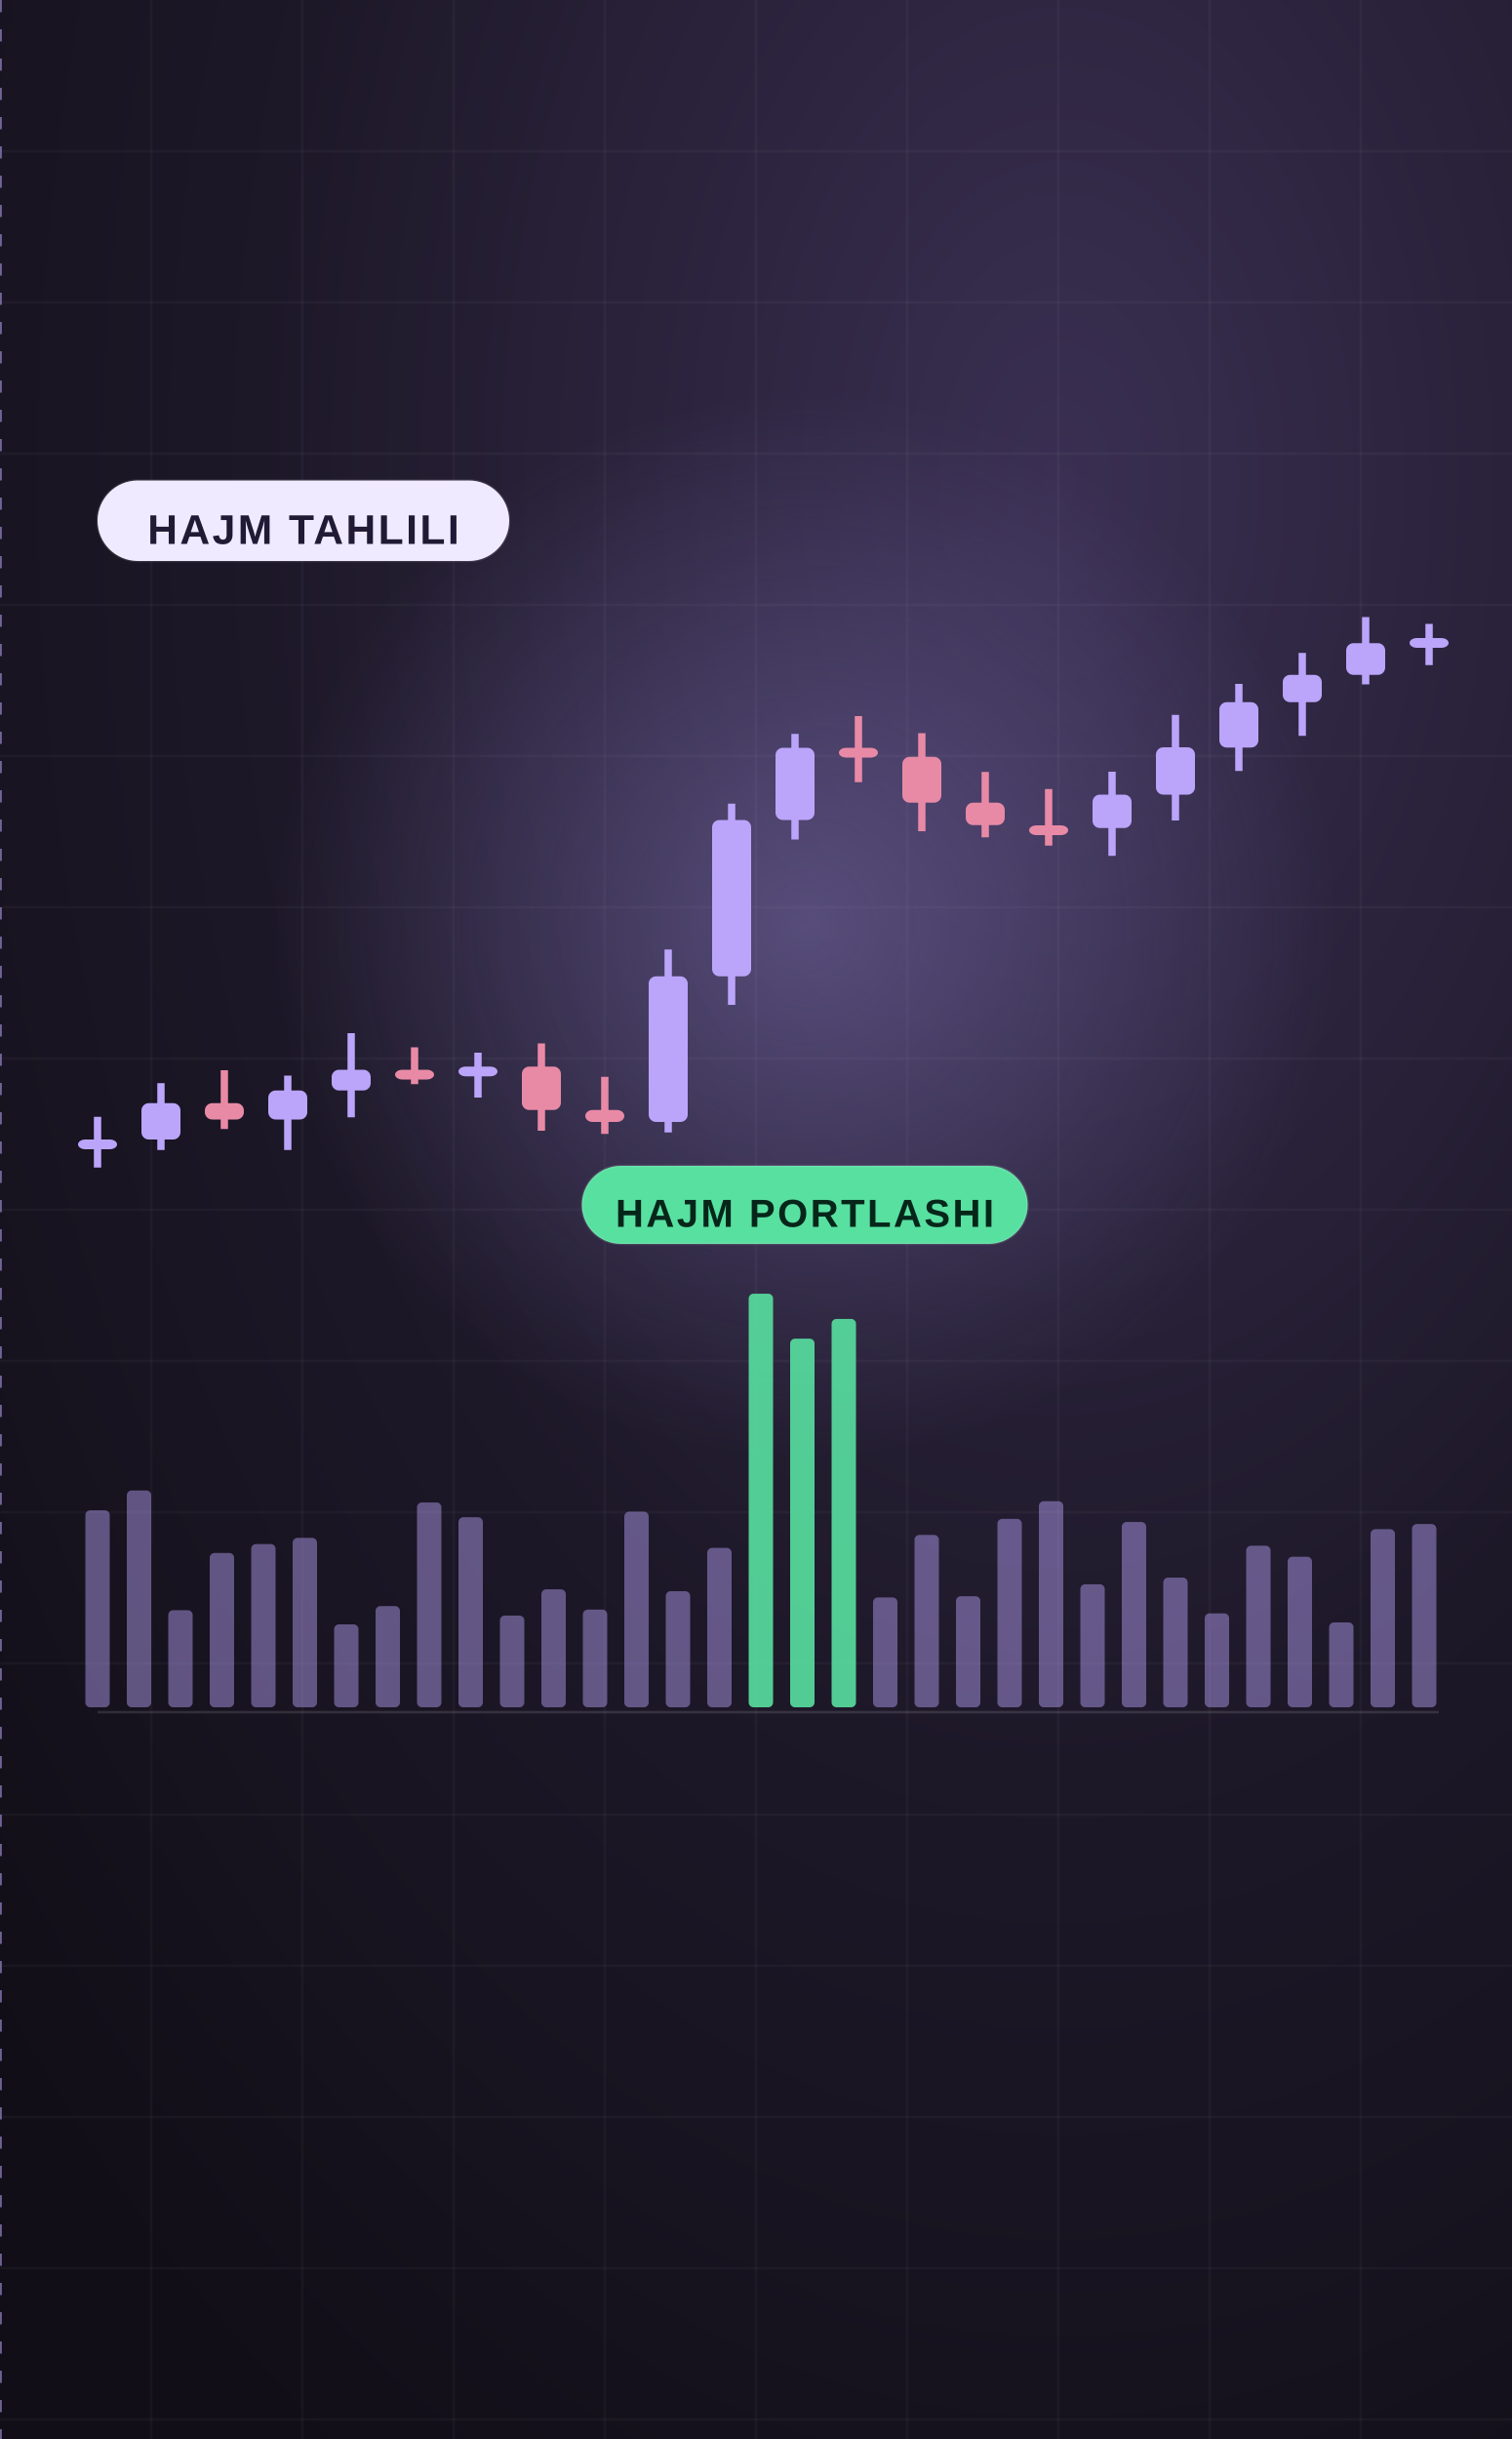
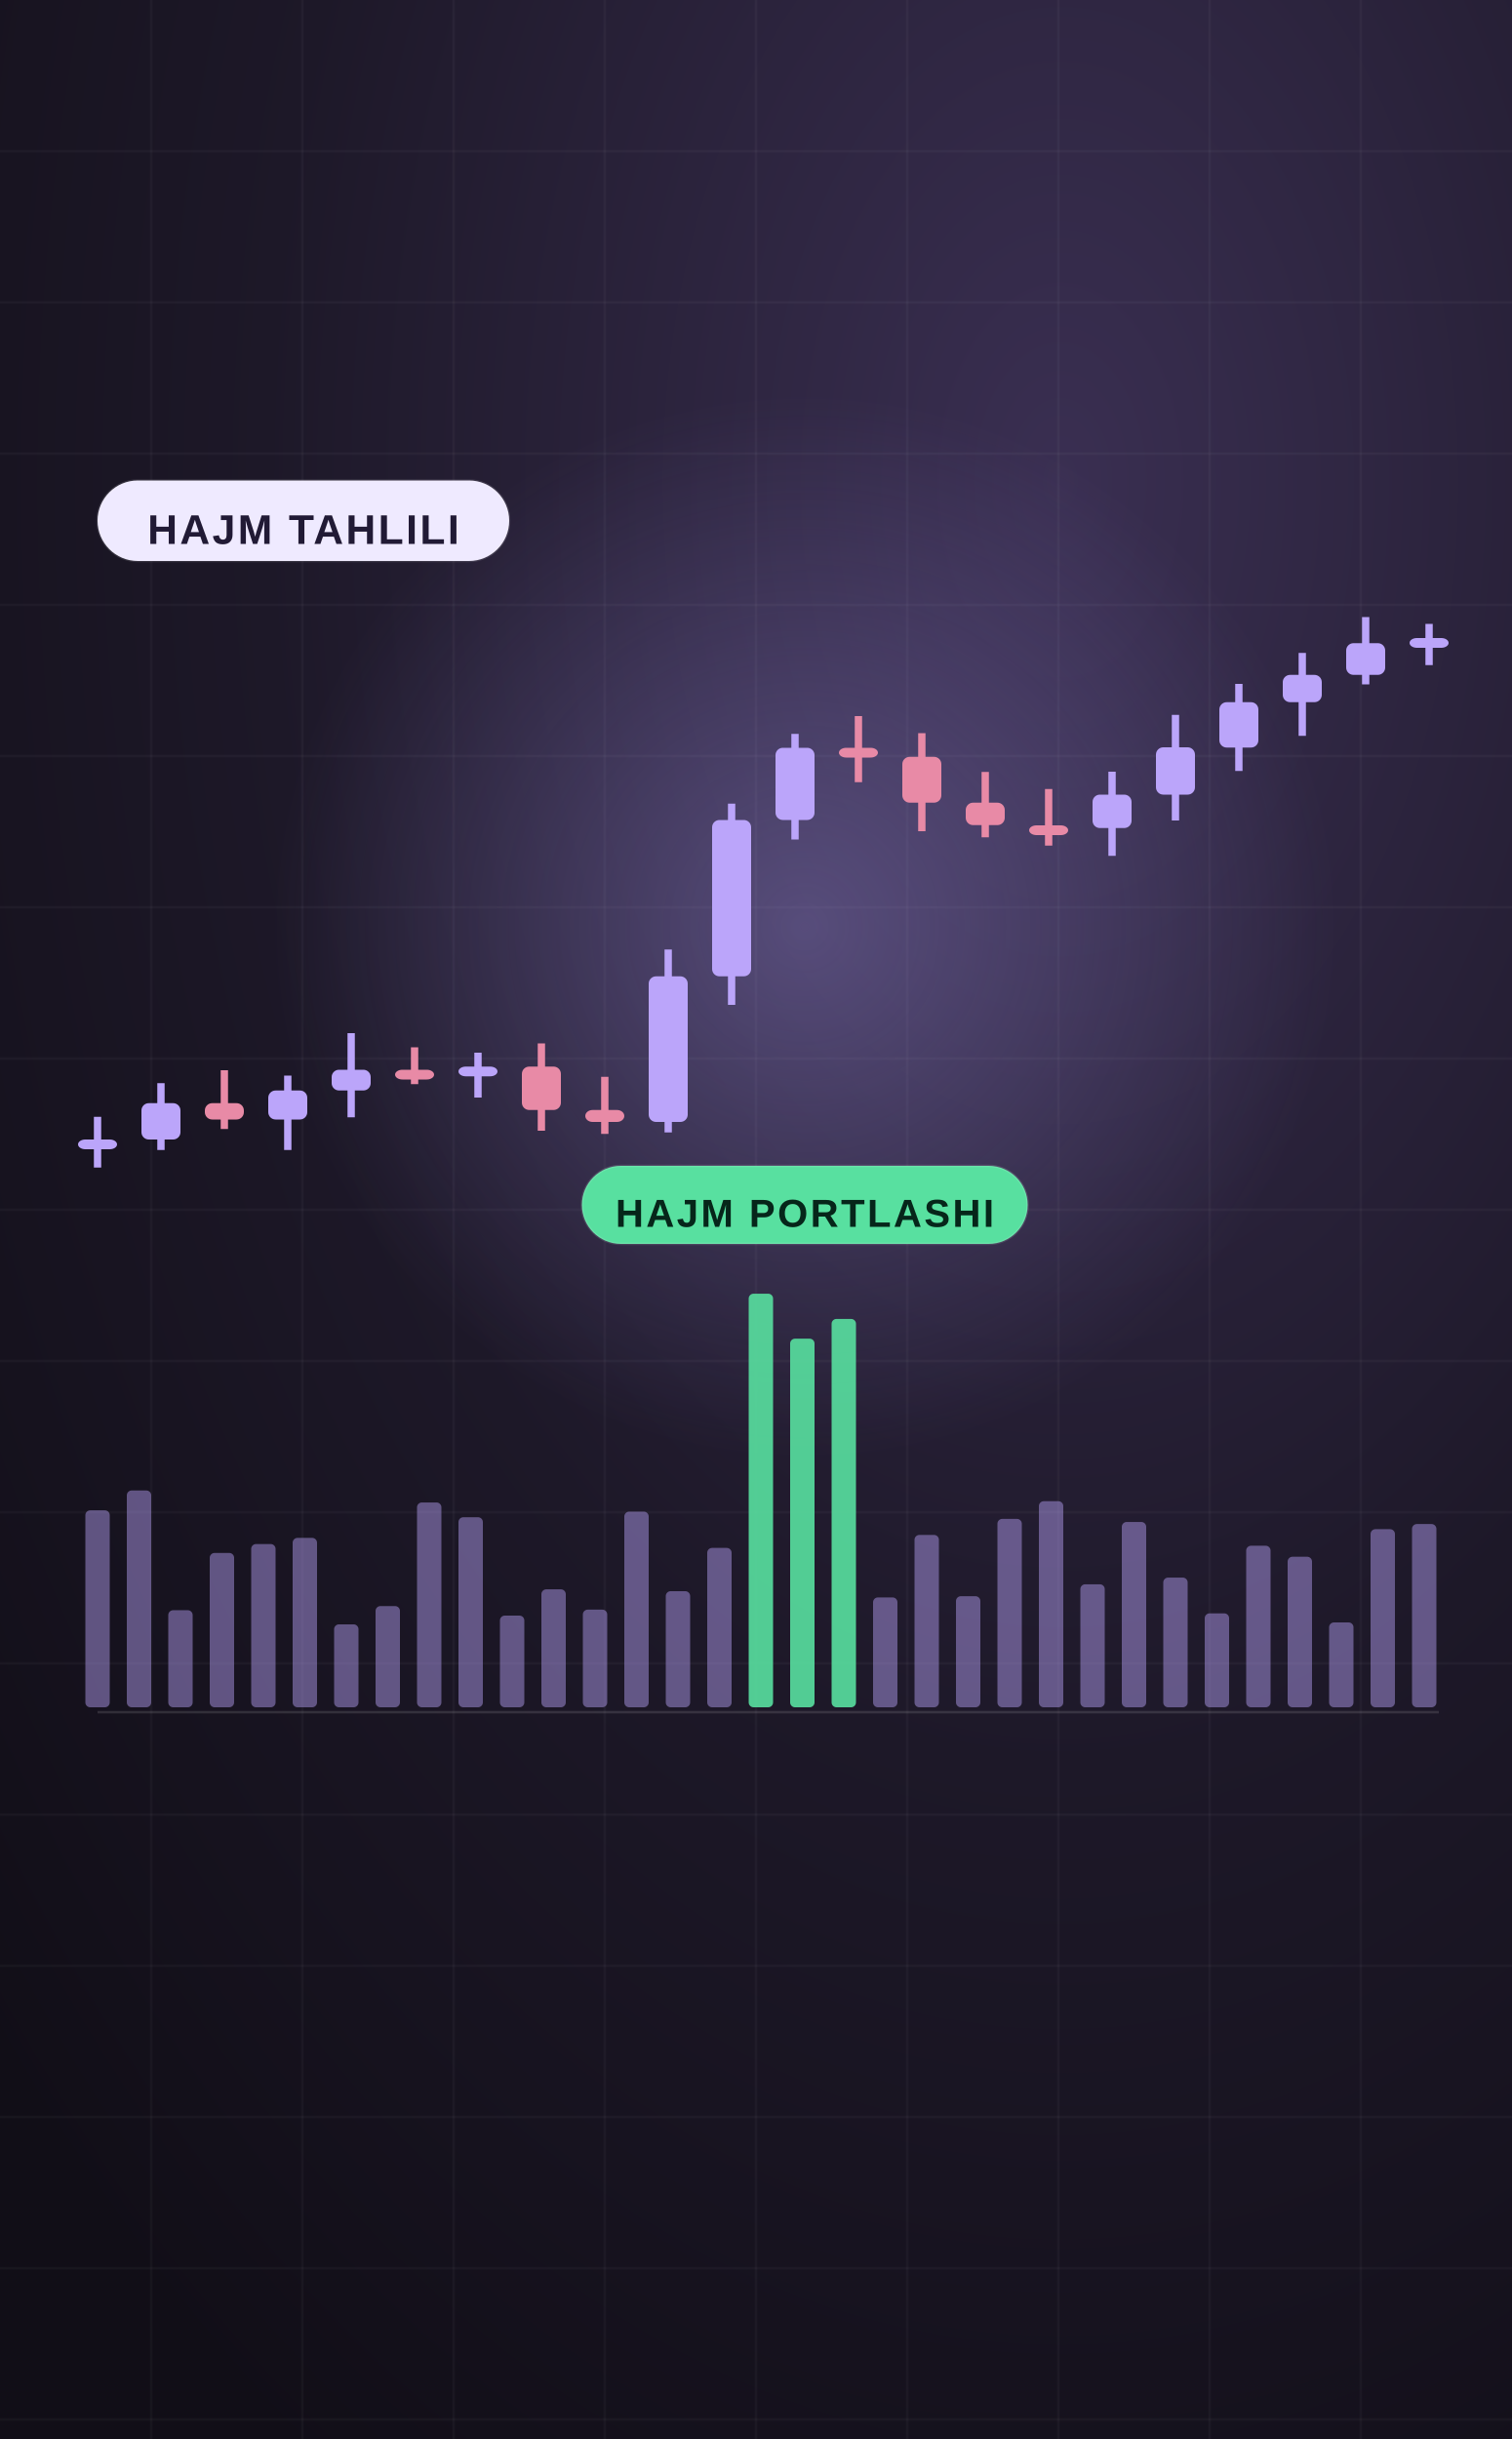
<svg xmlns="http://www.w3.org/2000/svg" width="620" height="1000" viewBox="0 0 620 1000">
  <style>
text{font-family:Arial,Helvetica,"Liberation Sans",sans-serif}
@keyframes grow{from{transform:scaleY(.05);opacity:0}to{transform:none;opacity:1}}
@keyframes live{0%,100%{transform:none}50%{transform:scaleY(1.4)}}
@keyframes flo{0%,100%{transform:translateY(0)}50%{transform:translateY(-6px)}}
@keyframes br{0%,100%{opacity:.7;transform:scale(1)}50%{opacity:1;transform:scale(1.1)}}
@keyframes march{to{stroke-dashoffset:-60}}
@keyframes draw{0%{stroke-dashoffset:1;opacity:1}38%{stroke-dashoffset:0}86%{stroke-dashoffset:0;opacity:1}96%{opacity:0}100%{stroke-dashoffset:1;opacity:0}}
@keyframes bob{0%,100%{transform:none}50%{transform:scaleY(.72)}}
@keyframes dp{0%,100%{transform:scale(1)}50%{transform:scale(1.18)}}
@keyframes hl{0%,100%{opacity:.35}50%{opacity:1}}
@keyframes rin{from{opacity:0;transform:translateX(-18px)}to{opacity:1;transform:none}}
@keyframes bobx{0%,100%{transform:none}50%{transform:scaleX(.78)}}
.row{animation:rin .8s cubic-bezier(.2,.8,.2,1) both}
.barx{transform-box:fill-box;animation:bobx 2.6s ease-in-out infinite}
.cd,.bar,.dot,.glow{transform-box:fill-box}
@keyframes form{0%{transform:scaleY(0);opacity:0}2%{opacity:1}9%{transform:scaleY(1);opacity:1}88%{transform:scaleY(1);opacity:1}96%,100%{transform:scaleY(1);opacity:0}}
.cd{animation:form 9s cubic-bezier(.25,.8,.25,1) infinite both}
@keyframes stream{to{transform:translateX(-640px)}}
.stream{animation:stream 8s linear infinite}
@keyframes scan{from{transform:translateX(-90px)}to{transform:translateX(710px)}}
.scan{animation:scan 6.5s cubic-bezier(.45,0,.55,1) infinite}
.chip{animation:flo 4.5s ease-in-out infinite}
.glow{transform-origin:50% 50%;animation:br 6s ease-in-out infinite}
.dash{animation:march 3.2s linear infinite}
.draw{stroke-dasharray:1;stroke-dashoffset:1;animation:draw 8s cubic-bezier(.4,0,.2,1) .3s infinite}
.bar{transform-origin:50% 100%;animation:bob 2.4s ease-in-out infinite}
.dot{transform-origin:50% 50%;animation:dp 2.2s ease-in-out infinite}
.hl{animation:hl 2.2s ease-in-out infinite}
@keyframes needle{0%,100%{transform:rotate(-62deg)}45%{transform:rotate(58deg)}70%{transform:rotate(20deg)}}
.needle{transform-origin:240px 280px;animation:needle 3.6s cubic-bezier(.5,0,.5,1) infinite}
@media (prefers-reduced-motion:reduce){*{animation:none!important}.draw{stroke-dasharray:none;stroke-dashoffset:0}.scan,.mdot{display:none}}
</style>
  <clipPath id="vb">
    <rect width="620" height="1000" />
  </clipPath>
  <g clip-path="url(#vb)">
    <defs>
      <radialGradient id="bg" cx="70%" cy="20%" r="95%">
        <stop offset="0" stop-color="#3a2f52" />
        <stop offset=".55" stop-color="#1d1828" />
        <stop offset="1" stop-color="#110e17" />
      </radialGradient>
      <radialGradient id="glow" cx="50%" cy="50%" r="50%">
        <stop offset="0" stop-color="#a697eb" stop-opacity=".35" />
        <stop offset="1" stop-color="#a697eb" stop-opacity="0" />
      </radialGradient>
      <linearGradient id="scanG" x1="0" y1="0" x2="1" y2="0">
        <stop offset="0" stop-color="#bba5fa" stop-opacity="0" />
        <stop offset="1" stop-color="#bba5fa" stop-opacity=".2" />
      </linearGradient>
      <linearGradient id="fadeUp" x1="0" y1="0" x2="0" y2="1">
        <stop offset="0" stop-color="#bba5fa" stop-opacity=".35" />
        <stop offset="1" stop-color="#bba5fa" stop-opacity="0" />
      </linearGradient>
    </defs>
    <rect width="620" height="1000" fill="url(#bg)" />
    <line x1="62" y1="0" x2="62" y2="1000" stroke="#fff" stroke-opacity=".035" />
    <line x1="124" y1="0" x2="124" y2="1000" stroke="#fff" stroke-opacity=".035" />
    <line x1="186" y1="0" x2="186" y2="1000" stroke="#fff" stroke-opacity=".035" />
    <line x1="248" y1="0" x2="248" y2="1000" stroke="#fff" stroke-opacity=".035" />
    <line x1="310" y1="0" x2="310" y2="1000" stroke="#fff" stroke-opacity=".035" />
    <line x1="372" y1="0" x2="372" y2="1000" stroke="#fff" stroke-opacity=".035" />
    <line x1="434" y1="0" x2="434" y2="1000" stroke="#fff" stroke-opacity=".035" />
    <line x1="496" y1="0" x2="496" y2="1000" stroke="#fff" stroke-opacity=".035" />
    <line x1="558" y1="0" x2="558" y2="1000" stroke="#fff" stroke-opacity=".035" />
    <line x1="0" y1="62" x2="620" y2="62" stroke="#fff" stroke-opacity=".035" />
    <line x1="0" y1="124" x2="620" y2="124" stroke="#fff" stroke-opacity=".035" />
    <line x1="0" y1="186" x2="620" y2="186" stroke="#fff" stroke-opacity=".035" />
    <line x1="0" y1="248" x2="620" y2="248" stroke="#fff" stroke-opacity=".035" />
    <line x1="0" y1="310" x2="620" y2="310" stroke="#fff" stroke-opacity=".035" />
    <line x1="0" y1="372" x2="620" y2="372" stroke="#fff" stroke-opacity=".035" />
    <line x1="0" y1="434" x2="620" y2="434" stroke="#fff" stroke-opacity=".035" />
    <line x1="0" y1="496" x2="620" y2="496" stroke="#fff" stroke-opacity=".035" />
    <line x1="0" y1="558" x2="620" y2="558" stroke="#fff" stroke-opacity=".035" />
    <line x1="0" y1="620" x2="620" y2="620" stroke="#fff" stroke-opacity=".035" />
    <line x1="0" y1="682" x2="620" y2="682" stroke="#fff" stroke-opacity=".035" />
    <line x1="0" y1="744" x2="620" y2="744" stroke="#fff" stroke-opacity=".035" />
    <line x1="0" y1="806" x2="620" y2="806" stroke="#fff" stroke-opacity=".035" />
    <line x1="0" y1="868" x2="620" y2="868" stroke="#fff" stroke-opacity=".035" />
    <line x1="0" y1="930" x2="620" y2="930" stroke="#fff" stroke-opacity=".035" />
    <line x1="0" y1="992" x2="620" y2="992" stroke="#fff" stroke-opacity=".035" />
    <circle class="glow" cx="330" cy="380" r="220" fill="url(#glow)" />
    <g class="cd" style="transform-origin:50% 58.1%;animation-duration:9.23s;animation-delay:0ms">
      <line x1="40" x2="40" y1="457.9" y2="478.7" stroke="#bba5fa" stroke-width="3" />
      <rect x="32" y="467.2" width="16" height="4.0" rx="3" fill="#bba5fa" />
    </g>
    <g class="cd" style="transform-origin:50% 84.3%;animation-duration:9.23s;animation-delay:260ms">
      <line x1="66" x2="66" y1="444.1" y2="471.5" stroke="#bba5fa" stroke-width="3" />
      <rect x="58" y="452.3" width="16" height="14.9" rx="3" fill="#bba5fa" />
    </g>
    <g class="cd" style="transform-origin:50% 56.0%;animation-duration:9.23s;animation-delay:520ms">
      <line x1="92" x2="92" y1="438.8" y2="462.9" stroke="#e88aa6" stroke-width="3" />
      <rect x="84" y="452.3" width="16" height="6.7" rx="3" fill="#e88aa6" />
    </g>
    <g class="cd" style="transform-origin:50% 59.1%;animation-duration:9.23s;animation-delay:780ms">
      <line x1="118" x2="118" y1="441.0" y2="471.5" stroke="#bba5fa" stroke-width="3" />
      <rect x="110" y="447.1" width="16" height="11.9" rx="3" fill="#bba5fa" />
    </g>
    <g class="cd" style="transform-origin:50% 68.1%;animation-duration:9.23s;animation-delay:1040ms">
      <line x1="144" x2="144" y1="423.6" y2="458.1" stroke="#bba5fa" stroke-width="3" />
      <rect x="136" y="438.6" width="16" height="8.5" rx="3" fill="#bba5fa" />
    </g>
    <g class="cd" style="transform-origin:50% 60.6%;animation-duration:9.23s;animation-delay:1300ms">
      <line x1="170" x2="170" y1="429.4" y2="444.5" stroke="#e88aa6" stroke-width="3" />
      <rect x="162" y="438.6" width="16" height="4.0" rx="3" fill="#e88aa6" />
    </g>
    <g class="cd" style="transform-origin:50% 45.6%;animation-duration:9.23s;animation-delay:1560ms">
      <line x1="196" x2="196" y1="431.6" y2="450.0" stroke="#bba5fa" stroke-width="3" />
      <rect x="188" y="437.3" width="16" height="4.0" rx="3" fill="#bba5fa" />
    </g>
    <g class="cd" style="transform-origin:50% 26.5%;animation-duration:9.23s;animation-delay:1820ms">
      <line x1="222" x2="222" y1="427.8" y2="463.6" stroke="#e88aa6" stroke-width="3" />
      <rect x="214" y="437.3" width="16" height="17.8" rx="3" fill="#e88aa6" />
    </g>
    <g class="cd" style="transform-origin:50% 58.0%;animation-duration:9.23s;animation-delay:2080ms">
      <line x1="248" x2="248" y1="441.5" y2="464.9" stroke="#e88aa6" stroke-width="3" />
      <rect x="240" y="455.1" width="16" height="4.9" rx="3" fill="#e88aa6" />
    </g>
    <g class="cd" style="transform-origin:50% 94.2%;animation-duration:9.23s;animation-delay:2340ms">
      <line x1="274" x2="274" y1="389.3" y2="464.3" stroke="#bba5fa" stroke-width="3" />
      <rect x="266" y="400.3" width="16" height="59.7" rx="3" fill="#bba5fa" />
    </g>
    <g class="cd" style="transform-origin:50% 85.8%;animation-duration:9.23s;animation-delay:2600ms">
      <line x1="300" x2="300" y1="329.5" y2="412.0" stroke="#bba5fa" stroke-width="3" />
      <rect x="292" y="336.2" width="16" height="64.1" rx="3" fill="#bba5fa" />
    </g>
    <g class="cd" style="transform-origin:50% 81.4%;animation-duration:9.23s;animation-delay:2860ms">
      <line x1="326" x2="326" y1="300.9" y2="344.2" stroke="#bba5fa" stroke-width="3" />
      <rect x="318" y="306.6" width="16" height="29.6" rx="3" fill="#bba5fa" />
    </g>
    <g class="cd" style="transform-origin:50% 48.2%;animation-duration:9.23s;animation-delay:3120ms">
      <line x1="352" x2="352" y1="293.6" y2="320.7" stroke="#e88aa6" stroke-width="3" />
      <rect x="344" y="306.6" width="16" height="4.0" rx="3" fill="#e88aa6" />
    </g>
    <g class="cd" style="transform-origin:50% 24.1%;animation-duration:9.23s;animation-delay:3380ms">
      <line x1="378" x2="378" y1="300.6" y2="340.8" stroke="#e88aa6" stroke-width="3" />
      <rect x="370" y="310.3" width="16" height="18.8" rx="3" fill="#e88aa6" />
    </g>
    <g class="cd" style="transform-origin:50% 47.1%;animation-duration:9.23s;animation-delay:3640ms">
      <line x1="404" x2="404" y1="316.5" y2="343.3" stroke="#e88aa6" stroke-width="3" />
      <rect x="396" y="329.1" width="16" height="9.2" rx="3" fill="#e88aa6" />
    </g>
    <g class="cd" style="transform-origin:50% 64.2%;animation-duration:9.23s;animation-delay:3900ms">
      <line x1="430" x2="430" y1="323.5" y2="346.7" stroke="#e88aa6" stroke-width="3" />
      <rect x="422" y="338.4" width="16" height="4.0" rx="3" fill="#e88aa6" />
    </g>
    <g class="cd" style="transform-origin:50% 67.1%;animation-duration:9.23s;animation-delay:4160ms">
      <line x1="456" x2="456" y1="316.4" y2="350.9" stroke="#bba5fa" stroke-width="3" />
      <rect x="448" y="325.8" width="16" height="13.7" rx="3" fill="#bba5fa" />
    </g>
    <g class="cd" style="transform-origin:50% 75.6%;animation-duration:9.23s;animation-delay:4420ms">
      <line x1="482" x2="482" y1="293.1" y2="336.4" stroke="#bba5fa" stroke-width="3" />
      <rect x="474" y="306.4" width="16" height="19.4" rx="3" fill="#bba5fa" />
    </g>
    <g class="cd" style="transform-origin:50% 72.8%;animation-duration:9.23s;animation-delay:4680ms">
      <line x1="508" x2="508" y1="280.4" y2="316.1" stroke="#bba5fa" stroke-width="3" />
      <rect x="500" y="287.9" width="16" height="18.6" rx="3" fill="#bba5fa" />
    </g>
    <g class="cd" style="transform-origin:50% 59.3%;animation-duration:9.23s;animation-delay:4940ms">
      <line x1="534" x2="534" y1="267.7" y2="301.7" stroke="#bba5fa" stroke-width="3" />
      <rect x="526" y="276.7" width="16" height="11.2" rx="3" fill="#bba5fa" />
    </g>
    <g class="cd" style="transform-origin:50% 85.8%;animation-duration:9.23s;animation-delay:5200ms">
      <line x1="560" x2="560" y1="253.0" y2="280.6" stroke="#bba5fa" stroke-width="3" />
      <rect x="552" y="263.7" width="16" height="13.0" rx="3" fill="#bba5fa" />
    </g>
    <g class="cd" style="transform-origin:50% 46.6%;animation-duration:9.23s;animation-delay:5460ms">
      <line x1="586" x2="586" y1="255.8" y2="272.7" stroke="#bba5fa" stroke-width="3" />
      <rect x="578" y="261.6" width="16" height="4.0" rx="3" fill="#bba5fa" />
    </g>
    <line x1="40" y1="702" x2="590" y2="702" stroke="#fff" stroke-opacity=".12" />
    <rect class="bar" style="animation-delay:-0s" x="35" y="619.239" width="10" height="80.761" rx="2" fill="#bba5fa" opacity="0.45" />
    <rect class="bar" style="animation-delay:-0.37s" x="52" y="611.097" width="10" height="88.903" rx="2" fill="#bba5fa" opacity="0.45" />
    <rect class="bar" style="animation-delay:-0.74s" x="69" y="660.192" width="10" height="39.808" rx="2" fill="#bba5fa" opacity="0.45" />
    <rect class="bar" style="animation-delay:-1.11s" x="86" y="636.711" width="10" height="63.289" rx="2" fill="#bba5fa" opacity="0.45" />
    <rect class="bar" style="animation-delay:-1.48s" x="103" y="633.059" width="10" height="66.941" rx="2" fill="#bba5fa" opacity="0.45" />
    <rect class="bar" style="animation-delay:-1.85s" x="120" y="630.534" width="10" height="69.466" rx="2" fill="#bba5fa" opacity="0.45" />
    <rect class="bar" style="animation-delay:-2.22s" x="137" y="665.988" width="10" height="34.012" rx="2" fill="#bba5fa" opacity="0.45" />
    <rect class="bar" style="animation-delay:-0.19s" x="154" y="658.494" width="10" height="41.506" rx="2" fill="#bba5fa" opacity="0.45" />
    <rect class="bar" style="animation-delay:-0.56s" x="171" y="616.015" width="10" height="83.985" rx="2" fill="#bba5fa" opacity="0.45" />
    <rect class="bar" style="animation-delay:-0.93s" x="188" y="622.07" width="10" height="77.93" rx="2" fill="#bba5fa" opacity="0.45" />
    <rect class="bar" style="animation-delay:-1.3s" x="205" y="662.4" width="10" height="37.6" rx="2" fill="#bba5fa" opacity="0.45" />
    <rect class="bar" style="animation-delay:-1.67s" x="222" y="651.635" width="10" height="48.365" rx="2" fill="#bba5fa" opacity="0.45" />
    <rect class="bar" style="animation-delay:-2.04s" x="239" y="659.958" width="10" height="40.042" rx="2" fill="#bba5fa" opacity="0.45" />
    <rect class="bar" style="animation-delay:-0.01s" x="256" y="619.779" width="10" height="80.221" rx="2" fill="#bba5fa" opacity="0.45" />
    <rect class="bar" style="animation-delay:-0.38s" x="273" y="652.393" width="10" height="47.607" rx="2" fill="#bba5fa" opacity="0.45" />
    <rect class="bar" style="animation-delay:-0.75s" x="290" y="634.652" width="10" height="65.348" rx="2" fill="#bba5fa" opacity="0.45" />
    <rect class="bar" style="animation-delay:-1.12s" x="307" y="530.42" width="10" height="169.58" rx="2" fill="#58e0a0" opacity="0.9" />
    <rect class="bar" style="animation-delay:-1.49s" x="324" y="548.86" width="10" height="151.14" rx="2" fill="#58e0a0" opacity="0.9" />
    <rect class="bar" style="animation-delay:-1.86s" x="341" y="540.767" width="10" height="159.233" rx="2" fill="#58e0a0" opacity="0.9" />
    <rect class="bar" style="animation-delay:-2.23s" x="358" y="654.953" width="10" height="45.047" rx="2" fill="#bba5fa" opacity="0.45" />
    <rect class="bar" style="animation-delay:-0.2s" x="375" y="629.327" width="10" height="70.673" rx="2" fill="#bba5fa" opacity="0.45" />
    <rect class="bar" style="animation-delay:-0.57s" x="392" y="654.456" width="10" height="45.544" rx="2" fill="#bba5fa" opacity="0.45" />
    <rect class="bar" style="animation-delay:-0.94s" x="409" y="622.749" width="10" height="77.251" rx="2" fill="#bba5fa" opacity="0.45" />
    <rect class="bar" style="animation-delay:-1.31s" x="426" y="615.502" width="10" height="84.498" rx="2" fill="#bba5fa" opacity="0.45" />
    <rect class="bar" style="animation-delay:-1.68s" x="443" y="649.566" width="10" height="50.434" rx="2" fill="#bba5fa" opacity="0.45" />
    <rect class="bar" style="animation-delay:-2.05s" x="460" y="624.017" width="10" height="75.983" rx="2" fill="#bba5fa" opacity="0.45" />
    <rect class="bar" style="animation-delay:-0.02s" x="477" y="646.816" width="10" height="53.184" rx="2" fill="#bba5fa" opacity="0.45" />
    <rect class="bar" style="animation-delay:-0.39s" x="494" y="661.482" width="10" height="38.518" rx="2" fill="#bba5fa" opacity="0.45" />
    <rect class="bar" style="animation-delay:-0.76s" x="511" y="633.757" width="10" height="66.243" rx="2" fill="#bba5fa" opacity="0.45" />
    <rect class="bar" style="animation-delay:-1.13s" x="528" y="638.269" width="10" height="61.731" rx="2" fill="#bba5fa" opacity="0.45" />
    <rect class="bar" style="animation-delay:-1.5s" x="545" y="665.204" width="10" height="34.796" rx="2" fill="#bba5fa" opacity="0.45" />
    <rect class="bar" style="animation-delay:-1.87s" x="562" y="626.969" width="10" height="73.031" rx="2" fill="#bba5fa" opacity="0.45" />
    <rect class="bar" style="animation-delay:-2.24s" x="579" y="624.861" width="10" height="75.139" rx="2" fill="#bba5fa" opacity="0.45" />
    <g class="chip" style="animation-delay:-1s">
      <rect x="238.6" y="478" width="182.8" height="32" rx="16" fill="#58e0a0" stroke="#fff" stroke-opacity=".12" />
      <text x="330" y="503" text-anchor="middle" font-size="16" font-weight="700" fill="#06261a" letter-spacing="1">HAJM PORTLASHI</text>
    </g>
    <g class="chip" style="animation-delay:-2s">
      <rect x="40" y="197" width="168.8" height="33" rx="16.5" fill="#efeaff" stroke="#fff" stroke-opacity=".12" />
      <text x="124.4" y="223" text-anchor="middle" font-size="17" font-weight="700" fill="#211a35" letter-spacing="1">HAJM TAHLILI</text>
    </g>
-     <g class="scan">
-       <rect x="-70" y="0" width="70" height="1000" fill="url(#scanG)" />
-       <line x1="0" y1="0" x2="0" y2="1000" stroke="#bba5fa" stroke-opacity=".55" stroke-width="1.5" stroke-dasharray="5 7" />
-     </g>
  </g>
</svg>
